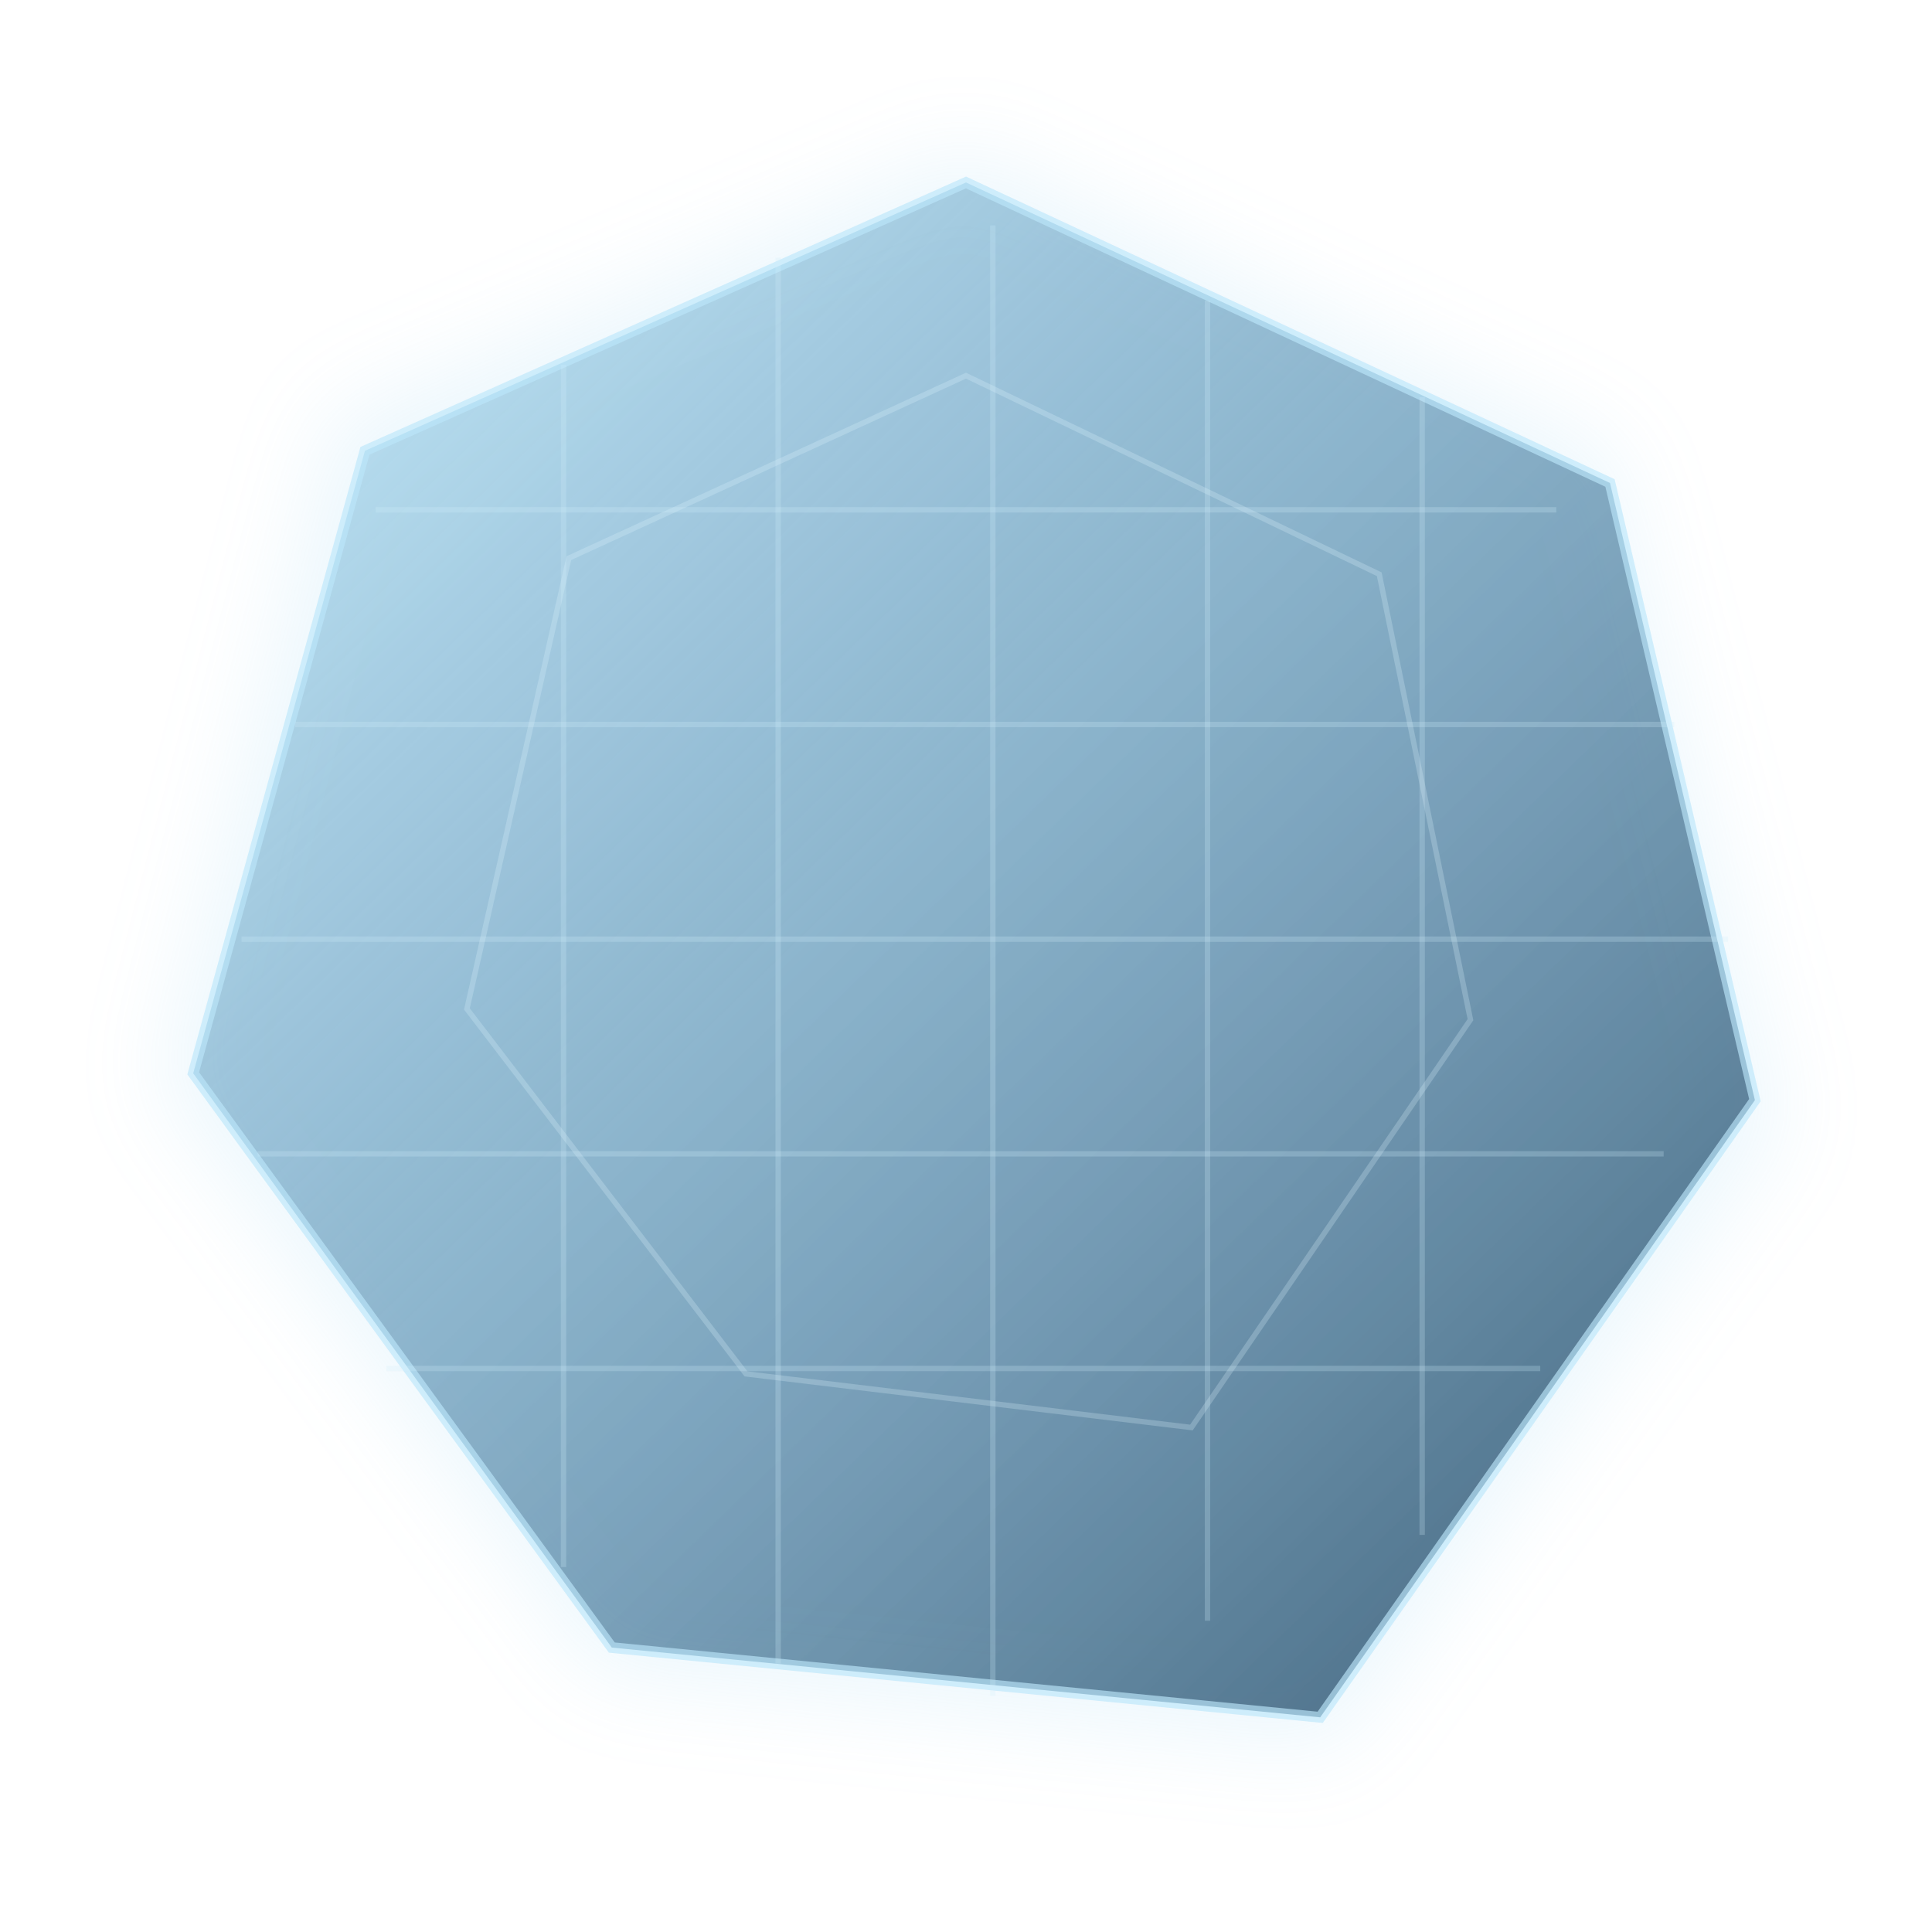
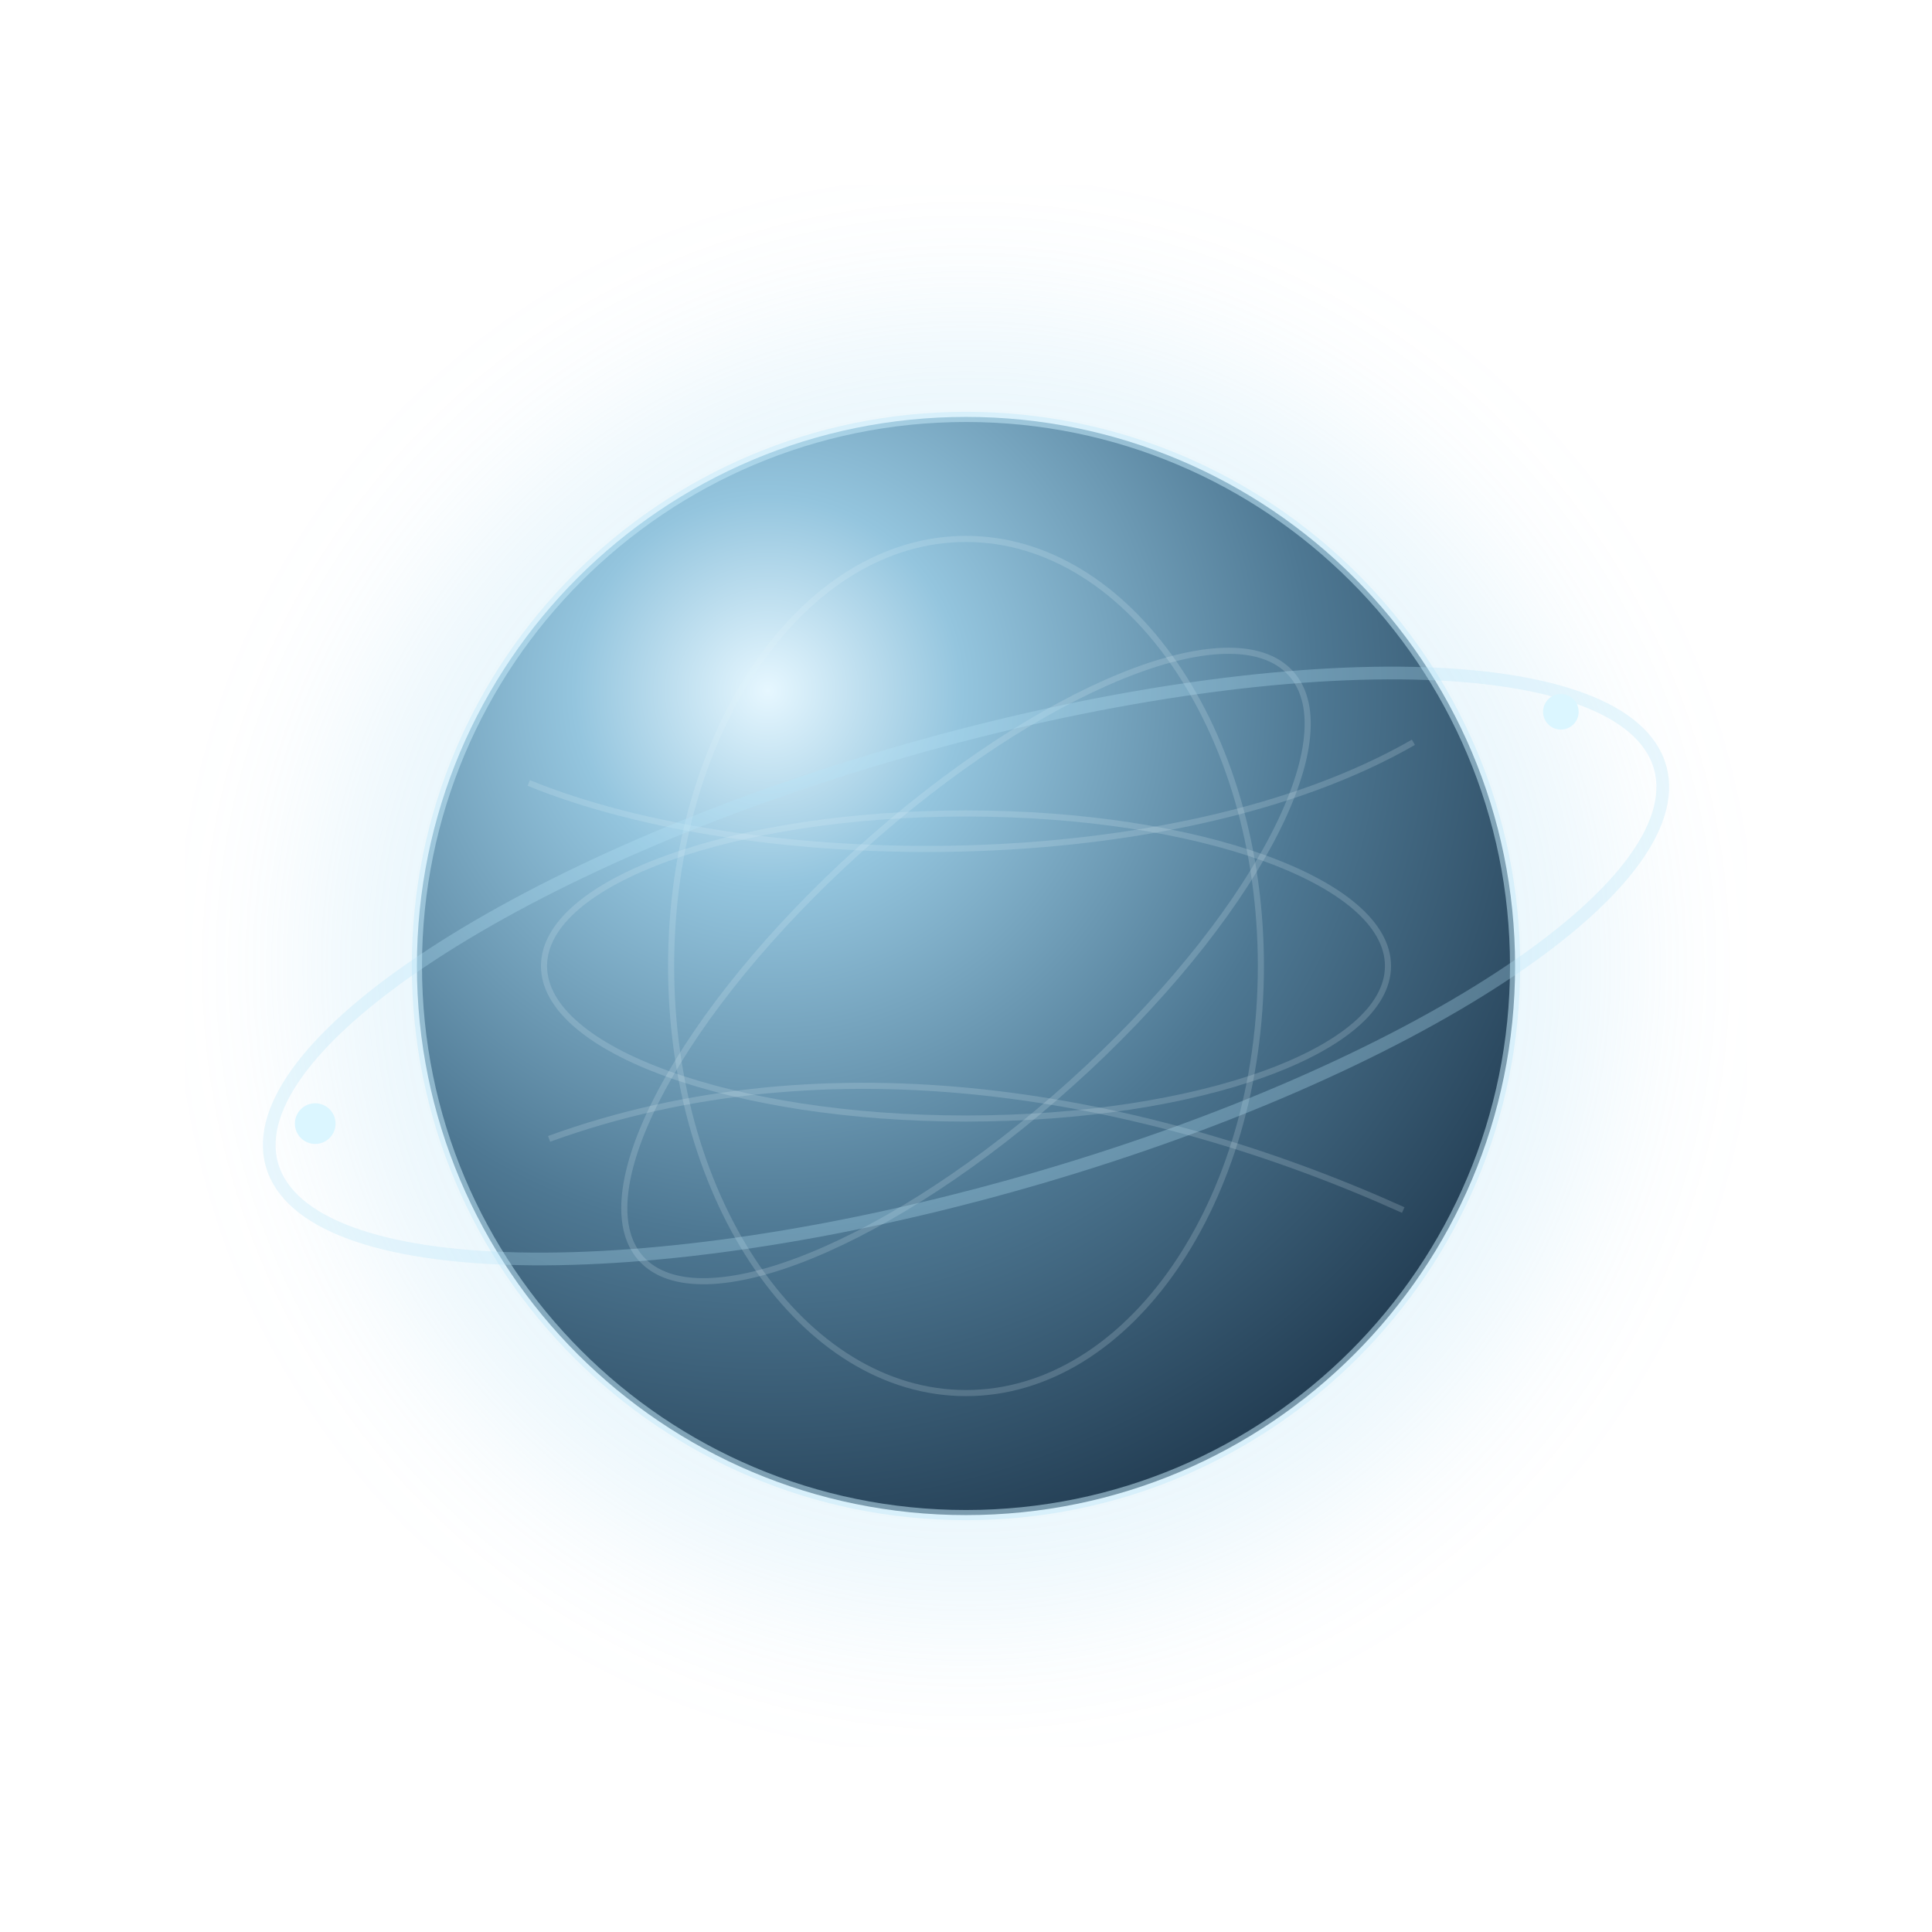
- <svg xmlns="http://www.w3.org/2000/svg" viewBox="0 0 360 360">
+ <svg xmlns="http://www.w3.org/2000/svg" viewBox="0 0 380 380">
  <defs>
-     <linearGradient id="c" x1="0" y1="0" x2="1" y2="1">
-       <stop stop-color="#c8efff" stop-opacity=".9" />
-       <stop offset=".45" stop-color="#679bbb" stop-opacity=".72" />
-       <stop offset="1" stop-color="#294d68" stop-opacity=".9" />
-     </linearGradient>
-     <filter id="g">
-       <feGaussianBlur stdDeviation="8" />
+     <radialGradient id="orb" cx="32%" cy="25%" r="80%">
+       <stop stop-color="#e6f7ff" />
+       <stop offset=".22" stop-color="#94c5de" />
+       <stop offset=".62" stop-color="#4e7893" />
+       <stop offset="1" stop-color="#243f55" />
+     </radialGradient>
+     <filter id="h">
+       <feGaussianBlur stdDeviation="14" />
    </filter>
  </defs>
-   <polygon points="180,28 300,84 332,210 248,326 112,312 30,202 62,78" fill="#78c6ee" opacity=".14" filter="url(#g)" />
-   <polygon points="180,34 300,90 327,205 246,320 114,307 36,200 68,84" fill="url(#c)" stroke="#bce7fb" stroke-opacity=".65" stroke-width="2" />
-   <g stroke="#d0effb" stroke-opacity=".24" stroke-width="1">
-     <path d="M70 95H290M55 135H312M45 175H322M48 215H310M72 255H287" />
-     <path d="M105 68V292M145 48V310M185 42V316M225 56V302M265 74V286" />
+   <circle cx="190" cy="190" r="128" fill="#78c7ed" opacity=".15" filter="url(#h)" />
+   <circle cx="190" cy="190" r="108" fill="url(#orb)" stroke="#c7ebfa" stroke-opacity=".52" stroke-width="2" />
+   <g fill="none" stroke="#e4f5fc" stroke-opacity=".18" stroke-width="1.2">
+     <ellipse cx="190" cy="190" rx="83" ry="30" />
+     <ellipse cx="190" cy="190" rx="58" ry="84" />
+     <ellipse cx="190" cy="190" rx="31" ry="86" transform="rotate(48 190 190)" />
+     <path d="M104 154 C148 172 231 173 278 146" />
+     <path d="M108 224 C163 204 225 215 276 238" />
  </g>
-   <polygon points="180,70 257,107 274,190 222,266 139,256 87,188 106,104" fill="none" stroke="#e2f7ff" stroke-opacity=".24" />
+   <ellipse cx="190" cy="190" rx="142" ry="44" fill="none" stroke="#b4e4f6" stroke-opacity=".30" stroke-width="2.5" transform="rotate(-16 190 190)" />
+   <g fill="#dbf6ff">
+     <circle cx="62" cy="221" r="4" />
+     <circle cx="307" cy="140" r="3.5" />
+   </g>
</svg>
